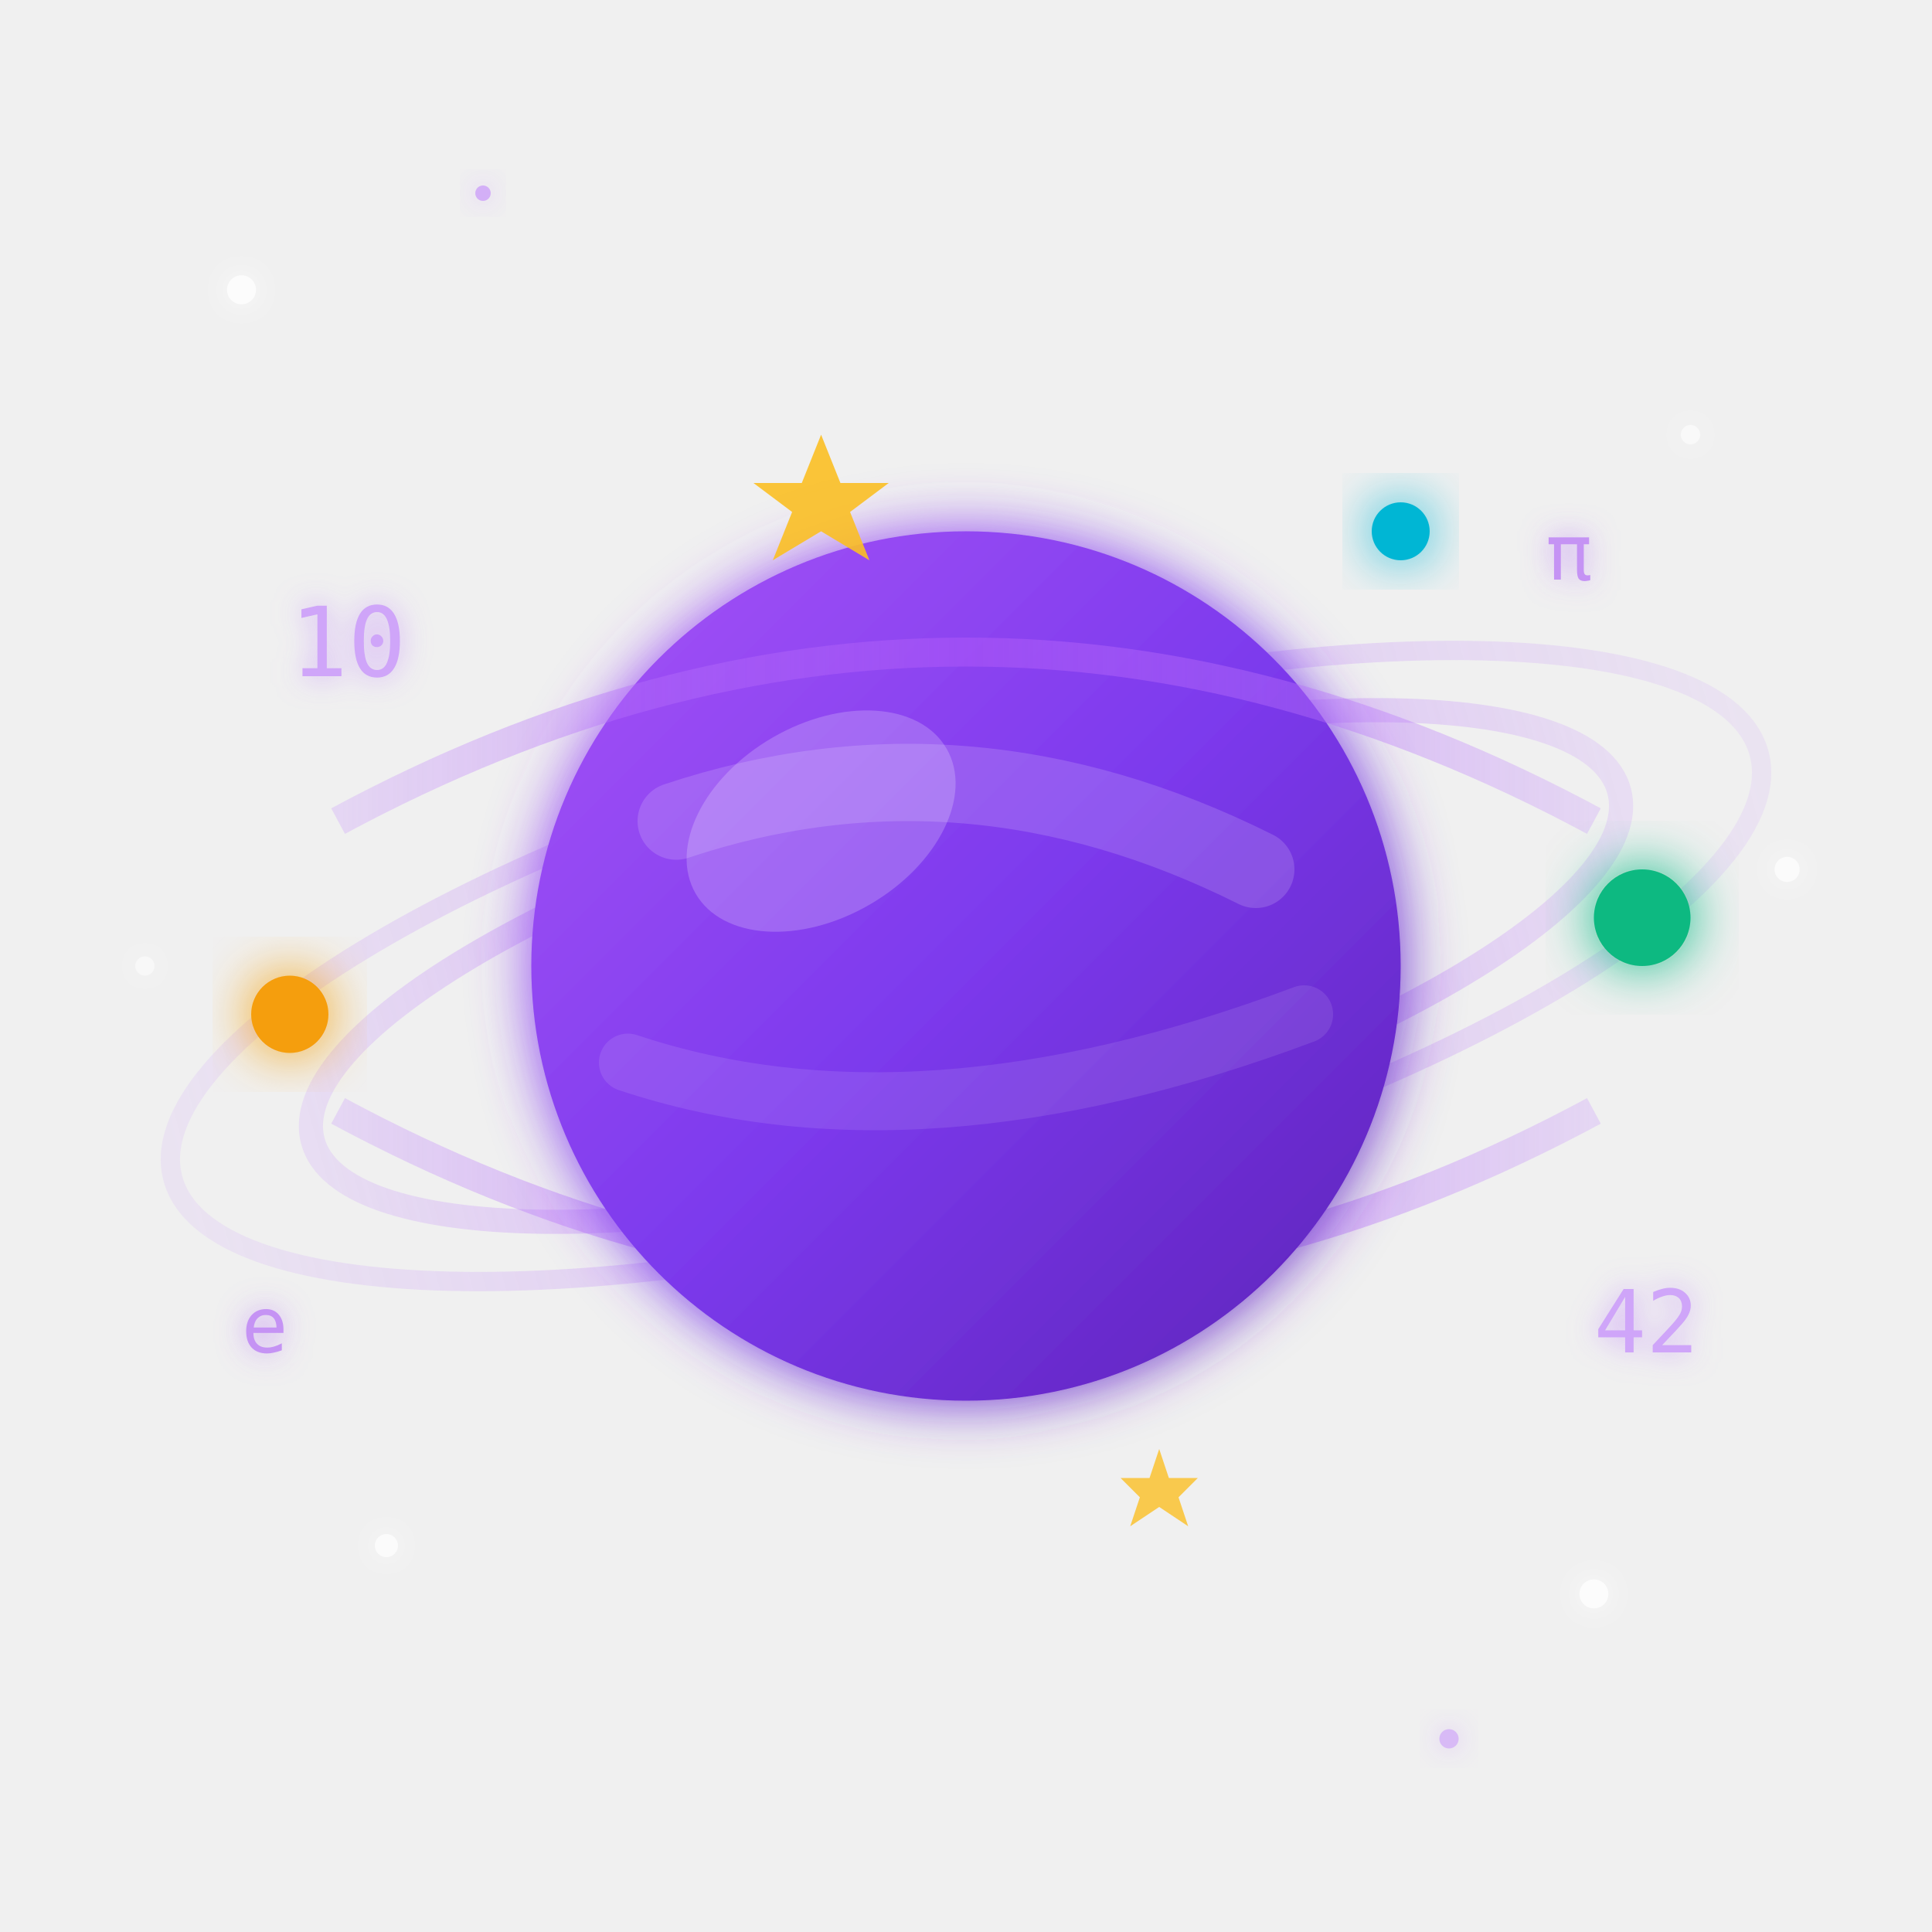
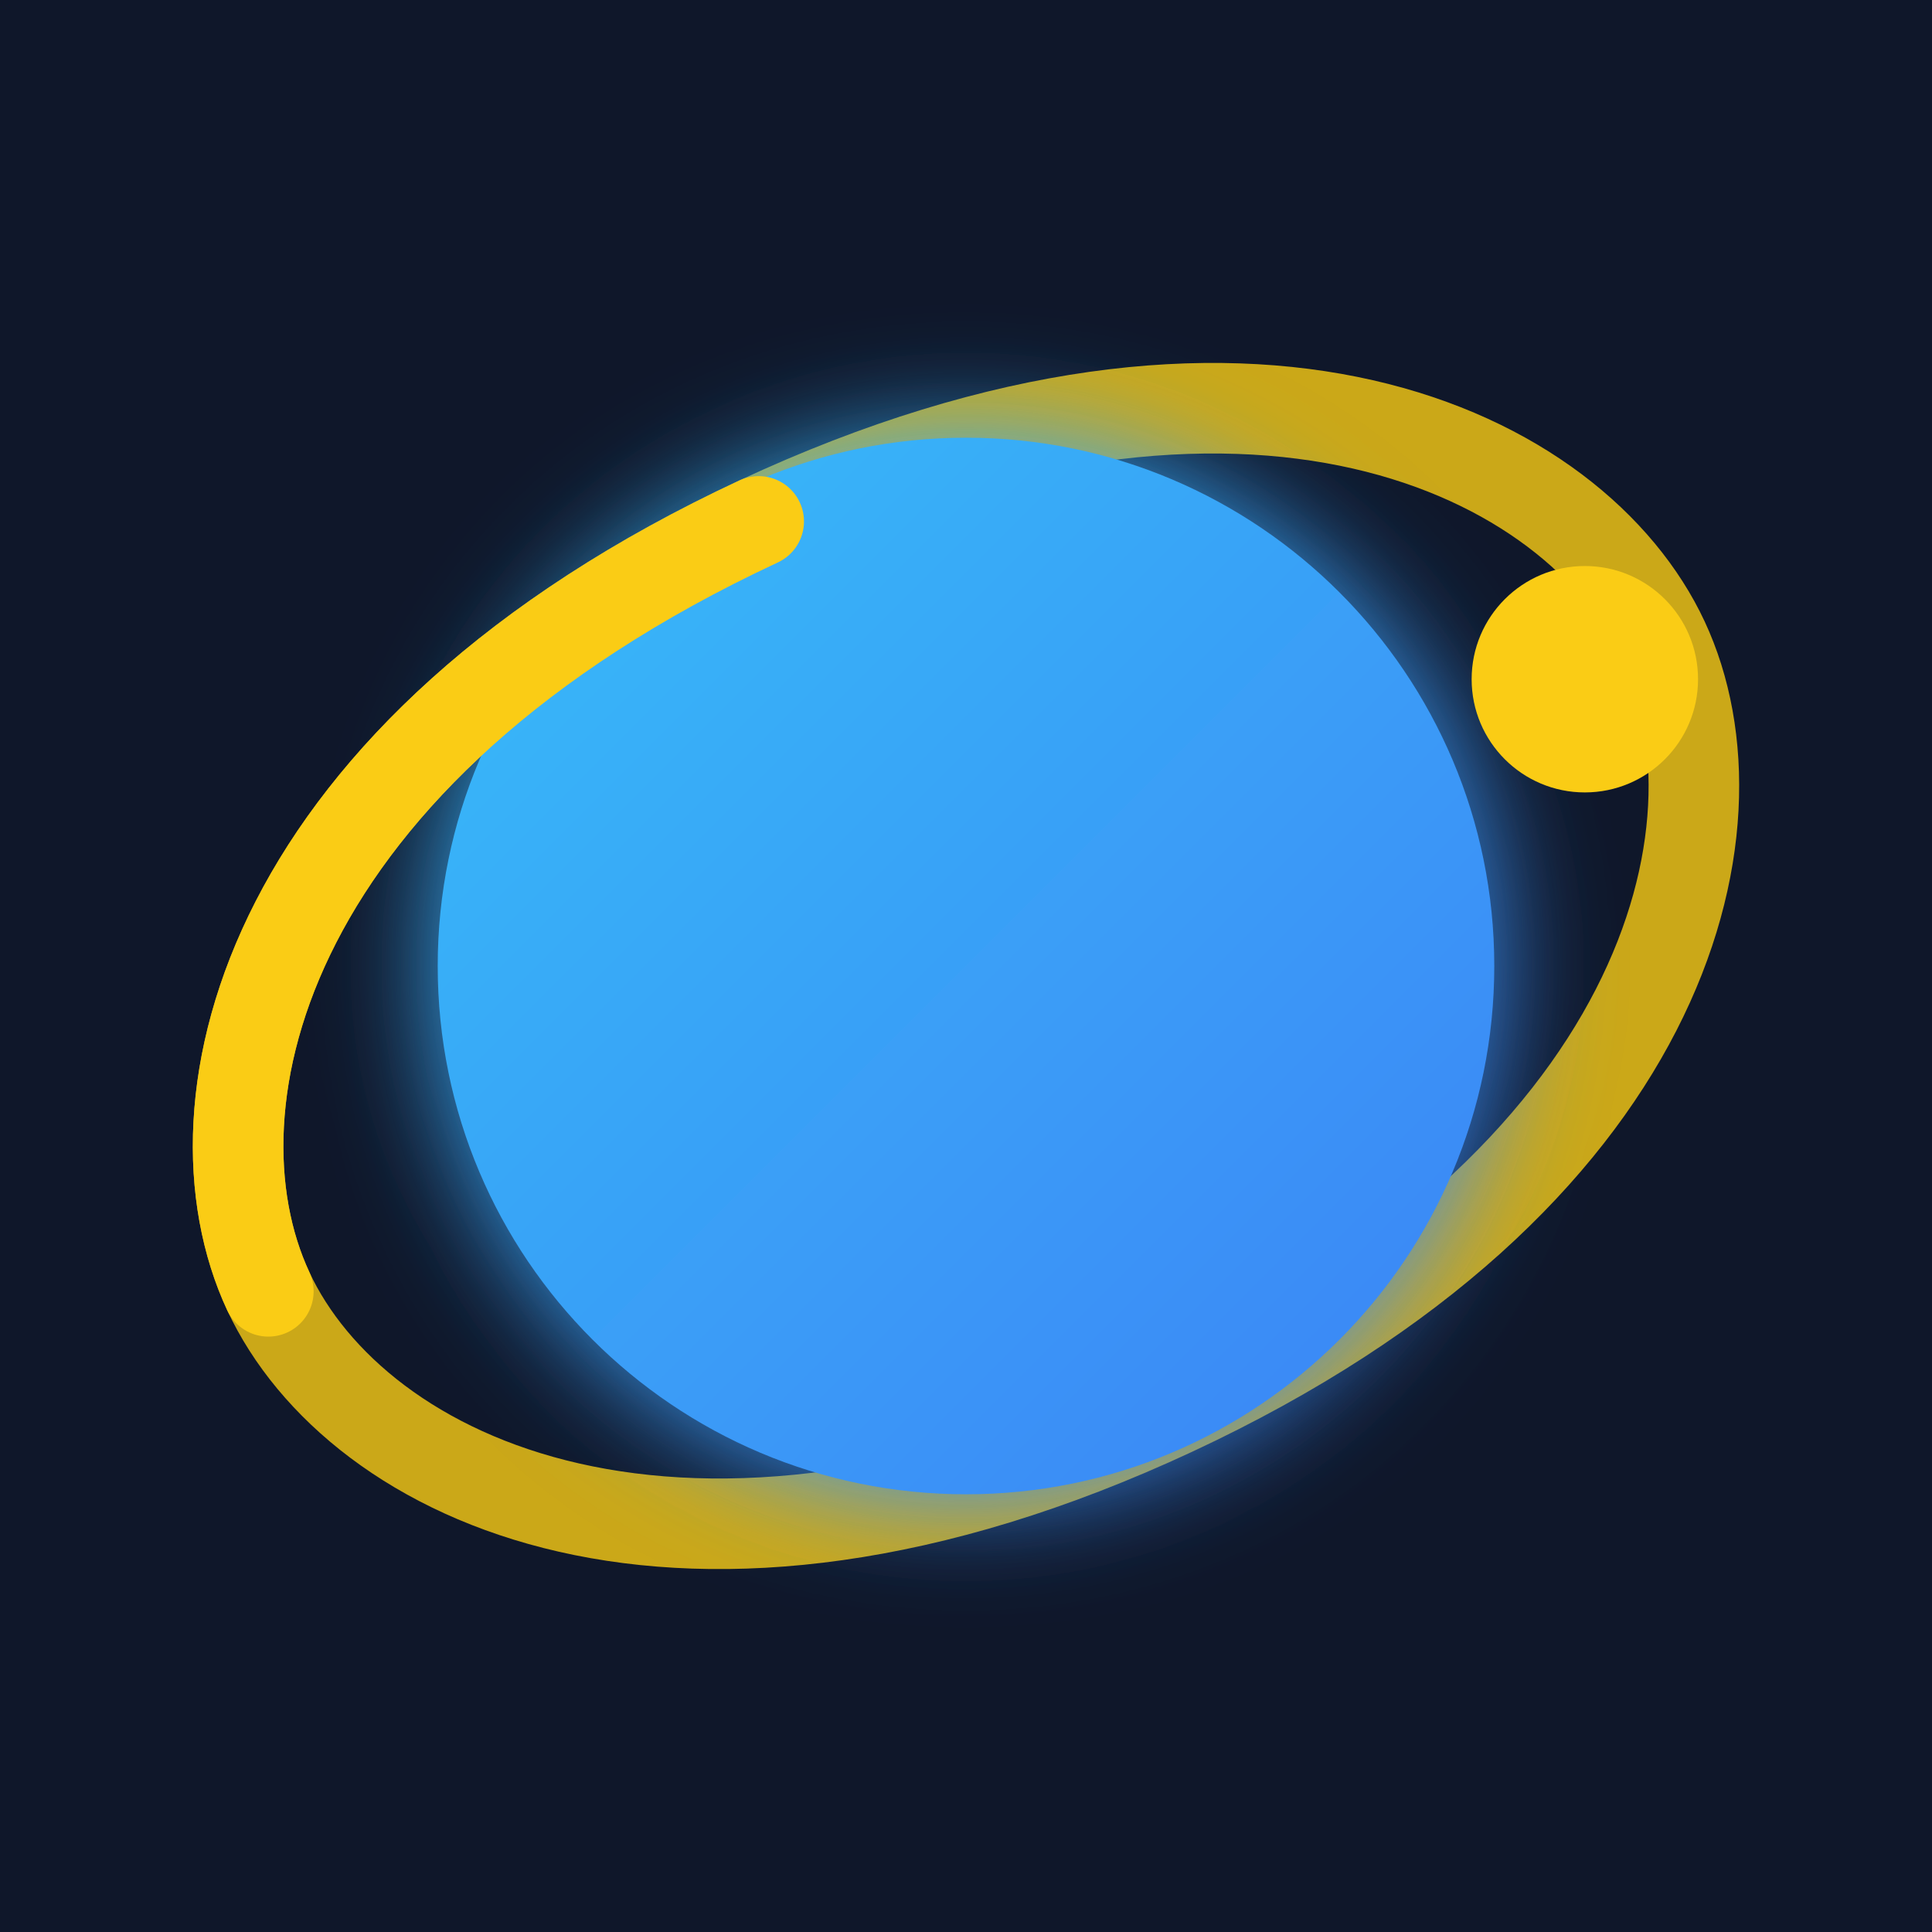
- <svg xmlns="http://www.w3.org/2000/svg" viewBox="0 0 200 200">
+ <svg xmlns="http://www.w3.org/2000/svg" viewBox="0 0 512 512">
  <defs>
-     <linearGradient id="planetGradient" x1="0%" y1="0%" x2="100%" y2="100%">
-       <stop offset="0%" style="stop-color:#a855f7" />
-       <stop offset="50%" style="stop-color:#7c3aed" />
-       <stop offset="100%" style="stop-color:#5b21b6" />
+     <linearGradient id="planetGrad" x1="0%" y1="0%" x2="100%" y2="100%">
+       <stop offset="0%" style="stop-color:#38bdf8;stop-opacity:1" />
+       <stop offset="100%" style="stop-color:#3b82f6;stop-opacity:1" />
    </linearGradient>
-     <linearGradient id="ringGradient" x1="0%" y1="0%" x2="100%" y2="0%">
-       <stop offset="0%" style="stop-color:#c084fc;stop-opacity:0.3" />
-       <stop offset="50%" style="stop-color:#a855f7;stop-opacity:0.8" />
-       <stop offset="100%" style="stop-color:#c084fc;stop-opacity:0.3" />
-     </linearGradient>
-     <filter id="glow" x="-50%" y="-50%" width="200%" height="200%">
-       <feGaussianBlur stdDeviation="3" result="coloredBlur" />
-       <feMerge>
-         <feMergeNode in="coloredBlur" />
-         <feMergeNode in="SourceGraphic" />
-       </feMerge>
-     </filter>
-     <filter id="starGlow" x="-100%" y="-100%" width="300%" height="300%">
-       <feGaussianBlur stdDeviation="1.5" result="coloredBlur" />
-       <feMerge>
-         <feMergeNode in="coloredBlur" />
-         <feMergeNode in="SourceGraphic" />
-       </feMerge>
+     <filter id="glow" x="-20%" y="-20%" width="140%" height="140%">
+       <feGaussianBlur stdDeviation="15" result="blur" />
+       <feComposite in="SourceGraphic" in2="blur" operator="over" />
    </filter>
  </defs>
-   <circle cx="25" cy="30" r="1.5" fill="#fff" filter="url(#starGlow)" opacity="0.8" />
-   <circle cx="175" cy="45" r="1" fill="#fff" filter="url(#starGlow)" opacity="0.6" />
-   <circle cx="40" cy="160" r="1.2" fill="#fff" filter="url(#starGlow)" opacity="0.7" />
-   <circle cx="165" cy="165" r="1.5" fill="#fff" filter="url(#starGlow)" opacity="0.8" />
-   <circle cx="15" cy="100" r="1" fill="#fff" filter="url(#starGlow)" opacity="0.5" />
-   <circle cx="185" cy="90" r="1.3" fill="#fff" filter="url(#starGlow)" opacity="0.7" />
-   <circle cx="50" cy="20" r="0.8" fill="#c084fc" filter="url(#starGlow)" opacity="0.6" />
-   <circle cx="150" cy="180" r="1" fill="#c084fc" filter="url(#starGlow)" opacity="0.5" />
-   <ellipse cx="100" cy="100" rx="85" ry="25" fill="none" stroke="url(#ringGradient)" stroke-width="2" transform="rotate(-15, 100, 100)" opacity="0.4" />
-   <ellipse cx="100" cy="100" rx="70" ry="20" fill="none" stroke="url(#ringGradient)" stroke-width="2.5" transform="rotate(-15, 100, 100)" opacity="0.6" />
-   <path d="M 35 115 Q 100 150 165 115" fill="none" stroke="url(#ringGradient)" stroke-width="3" opacity="0.8" />
-   <circle cx="100" cy="100" r="45" fill="url(#planetGradient)" filter="url(#glow)" />
-   <ellipse cx="85" cy="85" rx="15" ry="10" fill="rgba(255,255,255,0.2)" transform="rotate(-30, 85, 85)" />
-   <path d="M 70 85 Q 100 75 130 90" fill="none" stroke="rgba(255,255,255,0.15)" stroke-width="8" stroke-linecap="round" />
-   <path d="M 65 110 Q 95 120 135 105" fill="none" stroke="rgba(255,255,255,0.1)" stroke-width="6" stroke-linecap="round" />
-   <path d="M 35 85 Q 100 50 165 85" fill="none" stroke="url(#ringGradient)" stroke-width="3" opacity="0.8" />
-   <text x="30" y="70" font-family="monospace" font-size="10" fill="#c084fc" opacity="0.7" filter="url(#starGlow)">10</text>
-   <text x="160" y="60" font-family="monospace" font-size="8" fill="#a855f7" opacity="0.6" filter="url(#starGlow)">π</text>
-   <text x="165" y="140" font-family="monospace" font-size="9" fill="#c084fc" opacity="0.7" filter="url(#starGlow)">42</text>
-   <text x="25" y="140" font-family="monospace" font-size="8" fill="#a855f7" opacity="0.6" filter="url(#starGlow)">e</text>
-   <circle cx="170" cy="95" r="5" fill="#10b981" filter="url(#glow)" />
-   <circle cx="30" cy="105" r="4" fill="#f59e0b" filter="url(#glow)" />
-   <circle cx="145" cy="55" r="3" fill="#06b6d4" filter="url(#glow)" />
-   <path d="M 85 45 L 87 50 L 92 50 L 88 53 L 90 58 L 85 55 L 80 58 L 82 53 L 78 50 L 83 50 Z" fill="#fbbf24" opacity="0.9" />
-   <path d="M 120 150 L 121 153 L 124 153 L 122 155 L 123 158 L 120 156 L 117 158 L 118 155 L 116 153 L 119 153 Z" fill="#fbbf24" opacity="0.8" />
+   <rect width="512" height="512" fill="#0f172a" />
+   <path d="M460,256c0,55-60,130-204,130S52,311,52,256s60-130,204-130S460,201,460,256Z" fill="none" stroke="#facc15" stroke-width="24" stroke-opacity="0.8" transform="rotate(-25 256 256)" />
+   <circle cx="256" cy="256" r="140" fill="url(#planetGrad)" filter="url(#glow)" />
+   <path d="M52,256c0-55,60-130,204-130" fill="none" stroke="#facc15" stroke-width="24" stroke-linecap="round" transform="rotate(-25 256 256)" opacity="1" />
+   <circle cx="420" cy="180" r="30" fill="#facc15" />
</svg>
